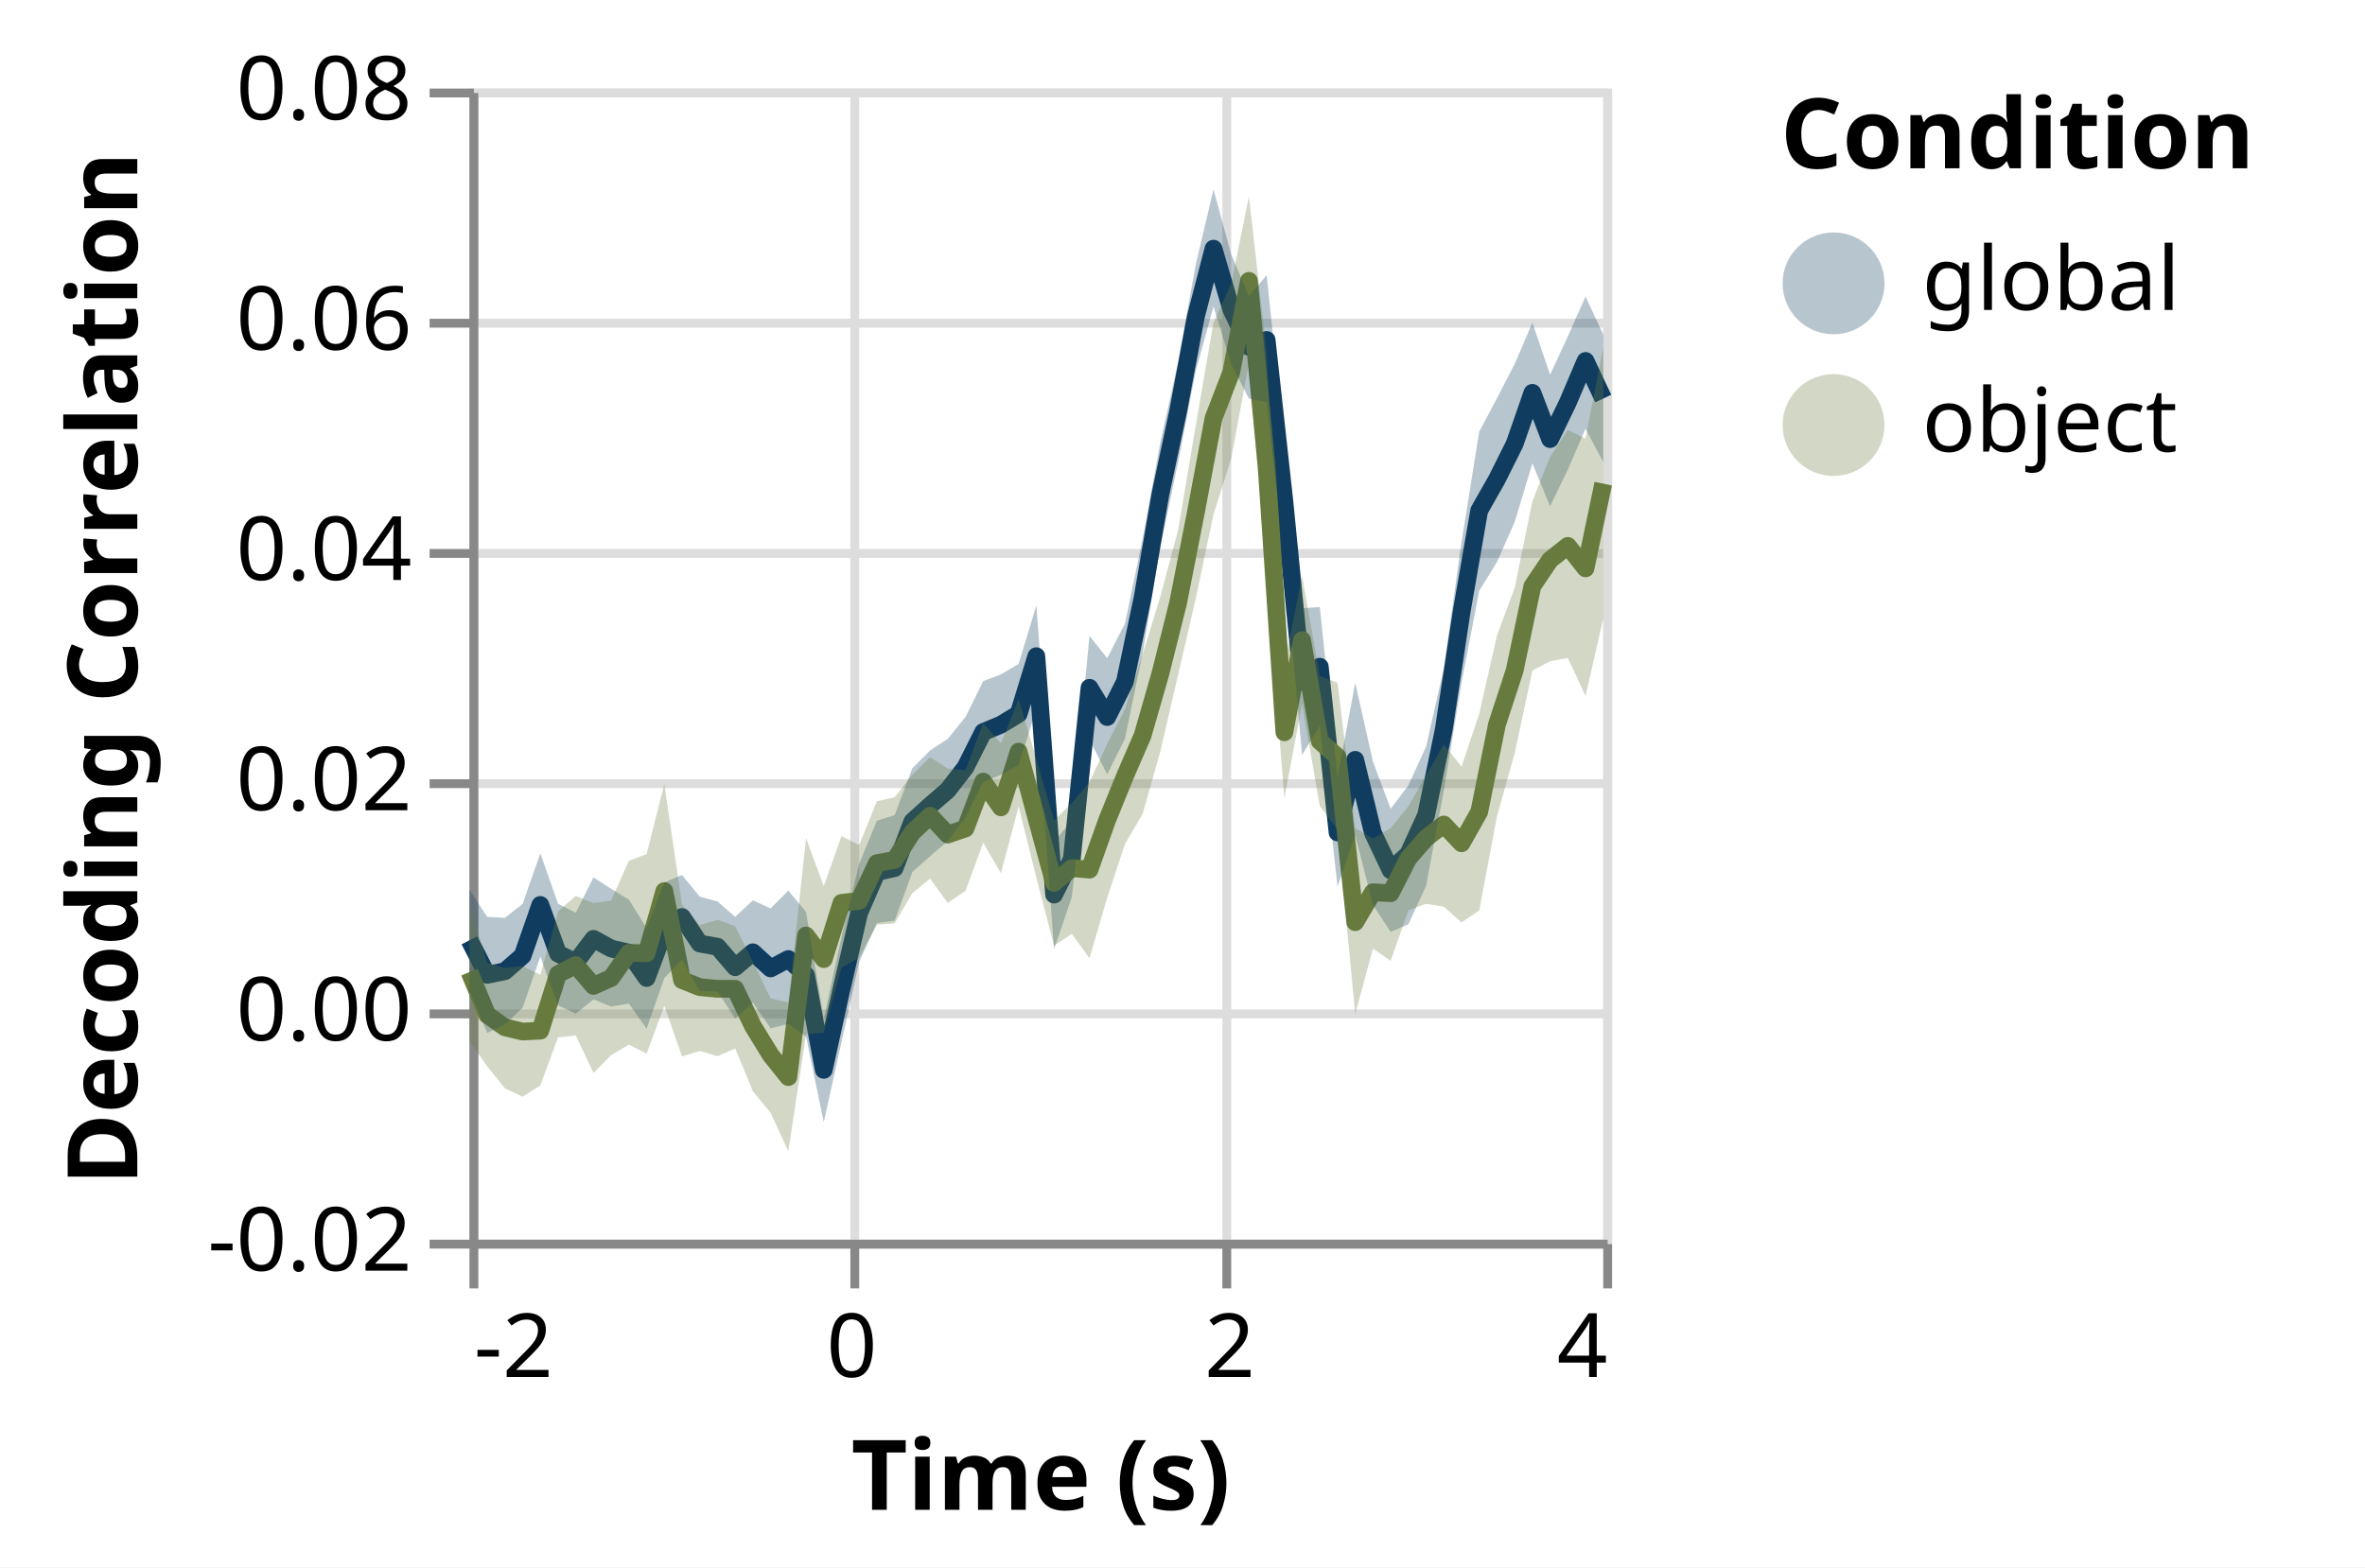
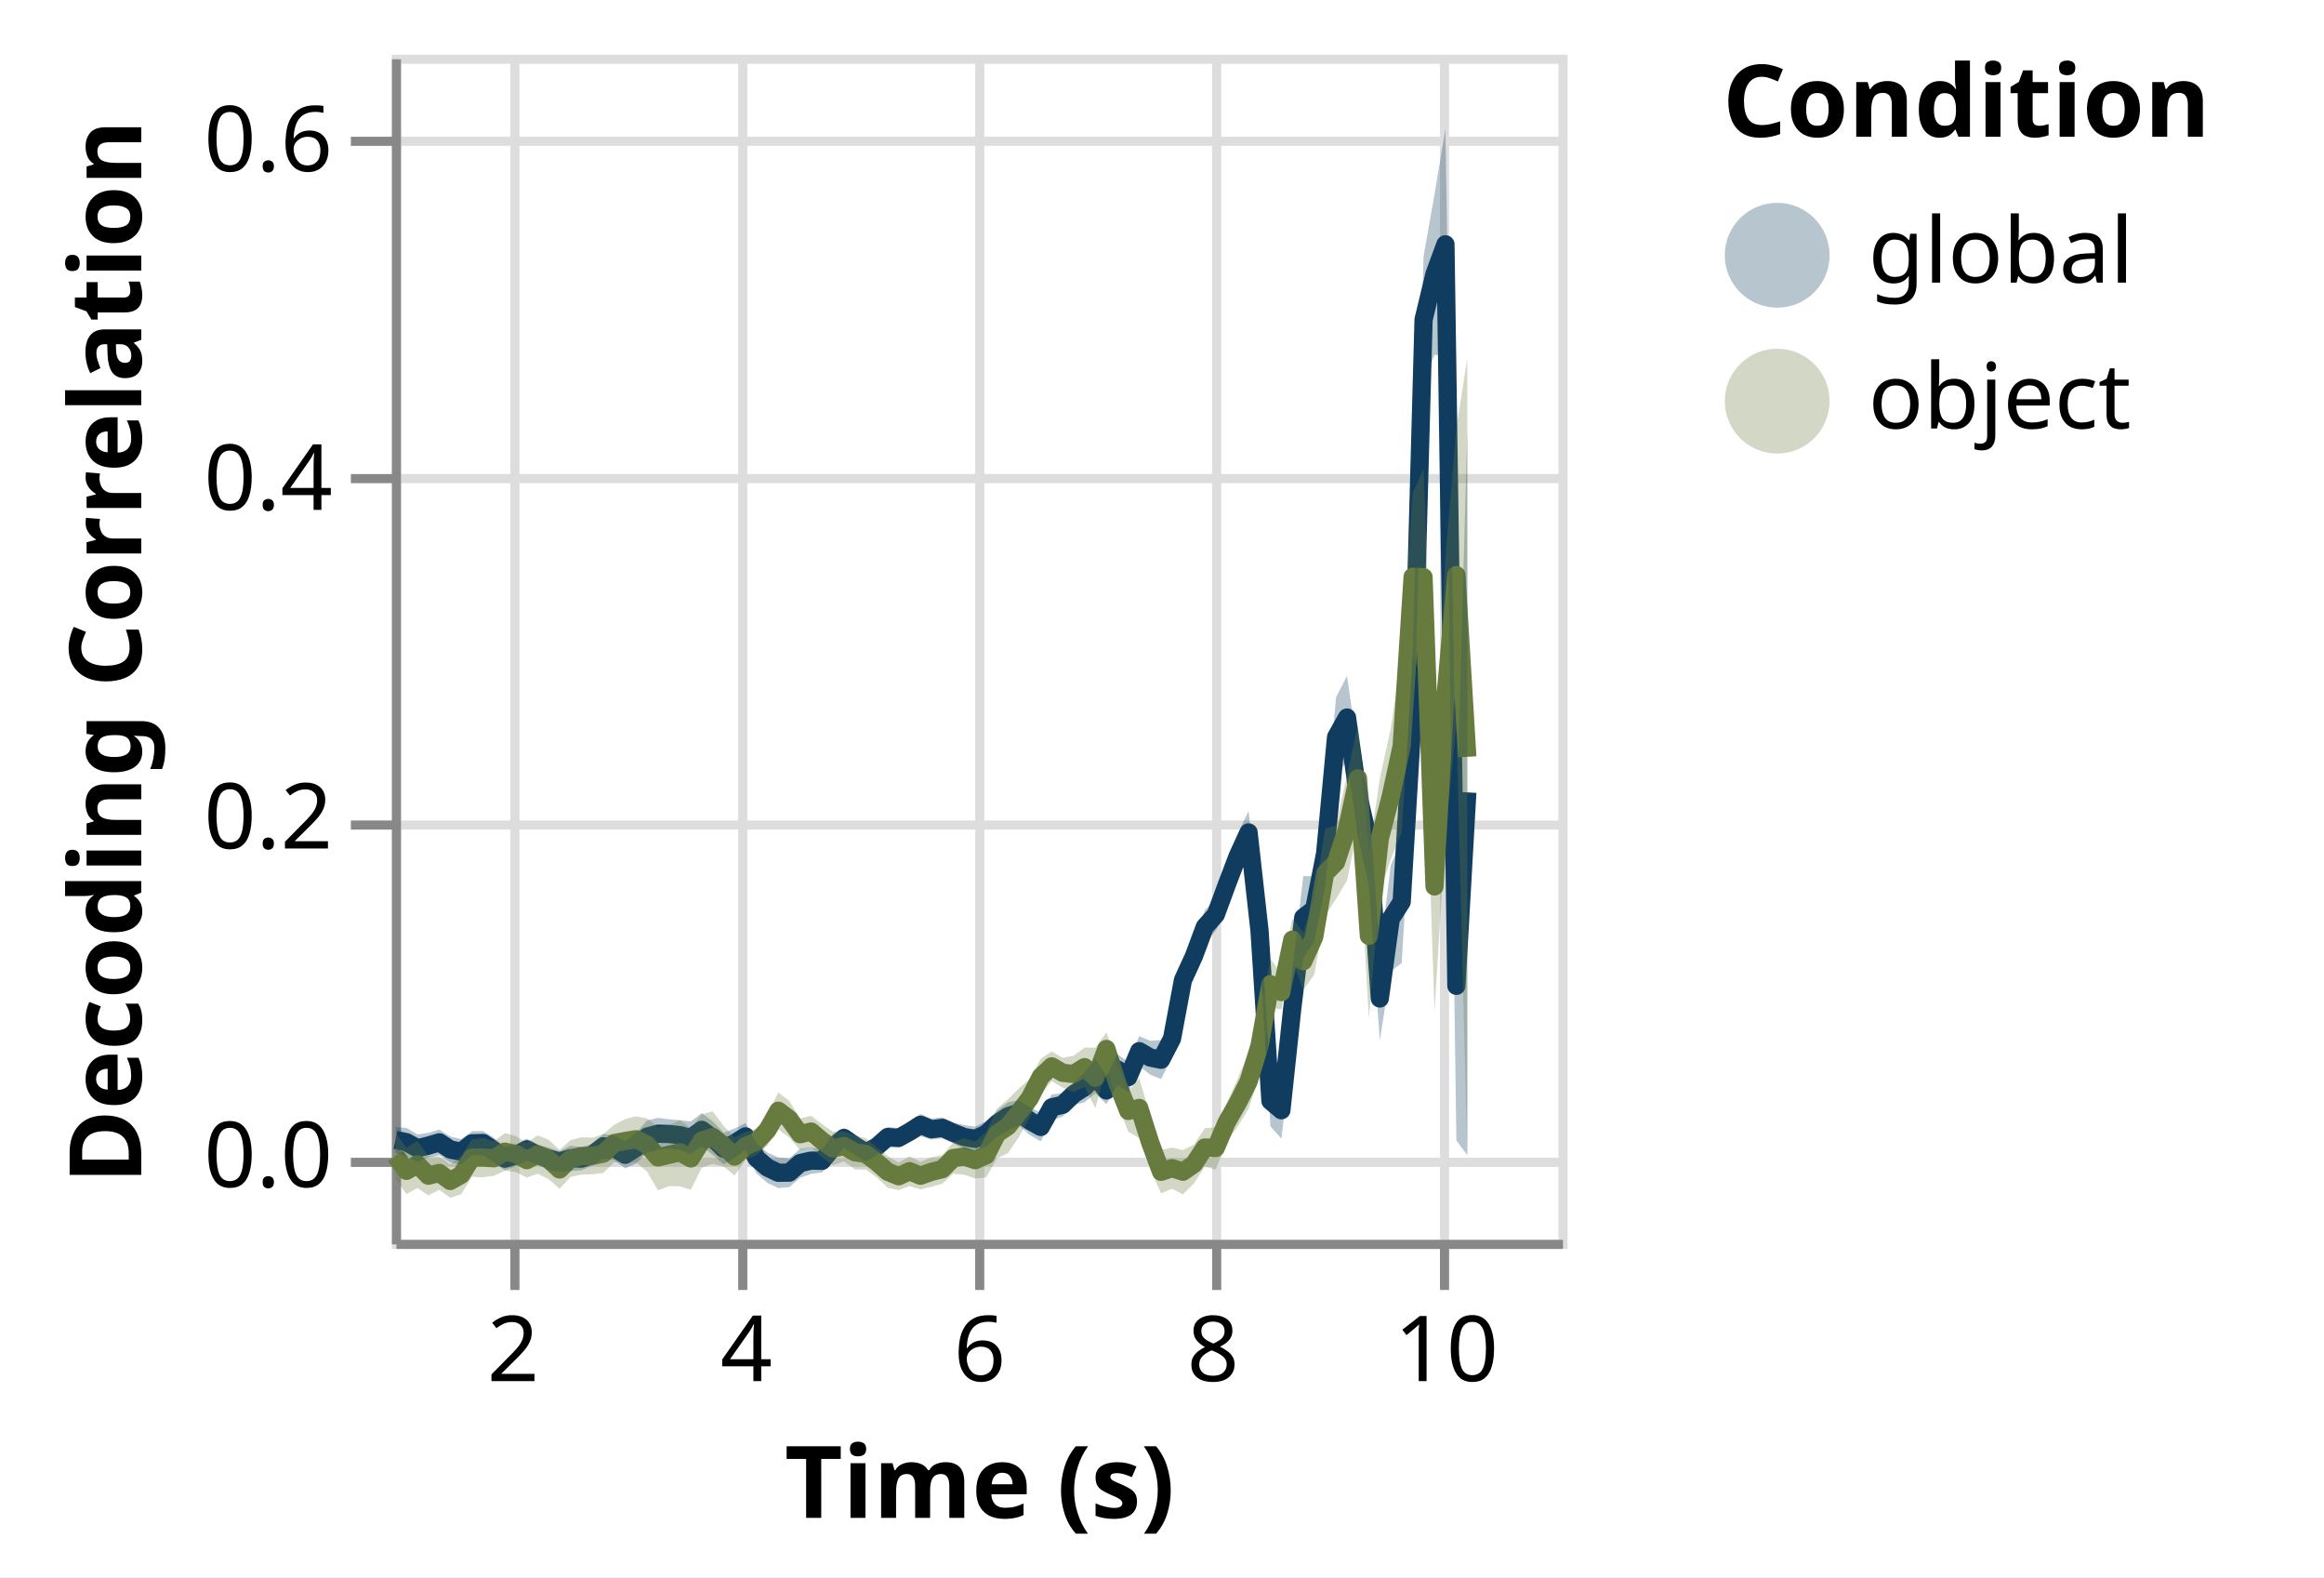
- <svg xmlns="http://www.w3.org/2000/svg" class="marks" width="267" height="177" viewBox="0 0 267 177" version="1.1">
-   <rect width="267" height="177" fill="white" />
-   <g fill="none" stroke-miterlimit="10" transform="translate(53,10)">
+ <svg xmlns="http://www.w3.org/2000/svg" class="marks" width="255" height="173" viewBox="0 0 255 173" version="1.1">
+   <rect width="255" height="173" fill="white" />
+   <g fill="none" stroke-miterlimit="10" transform="translate(43,6)">
    <g class="mark-group role-frame root" role="graphics-object" aria-roledescription="group mark container">
      <g transform="translate(0,0)">
        <path class="background" aria-hidden="true" d="M0.5,0.5h128v130h-128Z" stroke="#ddd" />
        <g>
          <g class="mark-group role-axis" aria-hidden="true">
            <g transform="translate(0.5,130.5)">
              <path class="background" aria-hidden="true" d="M0,0h0v0h0Z" pointer-events="none" />
              <g>
                <g class="mark-rule role-axis-grid" pointer-events="none">
-                   <line transform="translate(0,-130)" x2="0" y2="130" stroke="#ddd" stroke-width="1" opacity="1" />
-                   <line transform="translate(43,-130)" x2="0" y2="130" stroke="#ddd" stroke-width="1" opacity="1" />
-                   <line transform="translate(85,-130)" x2="0" y2="130" stroke="#ddd" stroke-width="1" opacity="1" />
-                   <line transform="translate(128,-130)" x2="0" y2="130" stroke="#ddd" stroke-width="1" opacity="1" />
+                   <line transform="translate(13,-130)" x2="0" y2="130" stroke="#ddd" stroke-width="1" opacity="1" />
+                   <line transform="translate(38,-130)" x2="0" y2="130" stroke="#ddd" stroke-width="1" opacity="1" />
+                   <line transform="translate(64,-130)" x2="0" y2="130" stroke="#ddd" stroke-width="1" opacity="1" />
+                   <line transform="translate(90,-130)" x2="0" y2="130" stroke="#ddd" stroke-width="1" opacity="1" />
+                   <line transform="translate(115,-130)" x2="0" y2="130" stroke="#ddd" stroke-width="1" opacity="1" />
                </g>
              </g>
              <path class="foreground" aria-hidden="true" d="" pointer-events="none" display="none" />
            </g>
          </g>
          <g class="mark-group role-axis" aria-hidden="true">
            <g transform="translate(0.5,0.5)">
              <path class="background" aria-hidden="true" d="M0,0h0v0h0Z" pointer-events="none" />
              <g>
                <g class="mark-rule role-axis-grid" pointer-events="none">
-                   <line transform="translate(0,130)" x2="128" y2="0" stroke="#ddd" stroke-width="1" opacity="1" />
-                   <line transform="translate(0,104)" x2="128" y2="0" stroke="#ddd" stroke-width="1" opacity="1" />
-                   <line transform="translate(0,78)" x2="128" y2="0" stroke="#ddd" stroke-width="1" opacity="1" />
-                   <line transform="translate(0,52)" x2="128" y2="0" stroke="#ddd" stroke-width="1" opacity="1" />
-                   <line transform="translate(0,26)" x2="128" y2="0" stroke="#ddd" stroke-width="1" opacity="1" />
-                   <line transform="translate(0,0)" x2="128" y2="0" stroke="#ddd" stroke-width="1" opacity="1" />
+                   <line transform="translate(0,121)" x2="128" y2="0" stroke="#ddd" stroke-width="1" opacity="1" />
+                   <line transform="translate(0,84)" x2="128" y2="0" stroke="#ddd" stroke-width="1" opacity="1" />
+                   <line transform="translate(0,46)" x2="128" y2="0" stroke="#ddd" stroke-width="1" opacity="1" />
+                   <line transform="translate(0,9)" x2="128" y2="0" stroke="#ddd" stroke-width="1" opacity="1" />
                </g>
              </g>
              <path class="foreground" aria-hidden="true" d="" pointer-events="none" display="none" />
            </g>
          </g>
-           <g class="mark-group role-axis" role="graphics-symbol" aria-roledescription="axis" aria-label="X-axis titled 'Time (s)' for a linear scale with values from -2 to 4">
+           <g class="mark-group role-axis" role="graphics-symbol" aria-roledescription="axis" aria-label="X-axis titled 'Time (s)' for a linear scale with values from 1 to 11">
            <g transform="translate(0.5,130.5)">
              <path class="background" aria-hidden="true" d="M0,0h0v0h0Z" pointer-events="none" />
              <g>
                <g class="mark-rule role-axis-tick" pointer-events="none">
-                   <line transform="translate(0,0)" x2="0" y2="5" stroke="#888" stroke-width="1" opacity="1" />
-                   <line transform="translate(43,0)" x2="0" y2="5" stroke="#888" stroke-width="1" opacity="1" />
-                   <line transform="translate(85,0)" x2="0" y2="5" stroke="#888" stroke-width="1" opacity="1" />
-                   <line transform="translate(128,0)" x2="0" y2="5" stroke="#888" stroke-width="1" opacity="1" />
+                   <line transform="translate(13,0)" x2="0" y2="5" stroke="#888" stroke-width="1" opacity="1" />
+                   <line transform="translate(38,0)" x2="0" y2="5" stroke="#888" stroke-width="1" opacity="1" />
+                   <line transform="translate(64,0)" x2="0" y2="5" stroke="#888" stroke-width="1" opacity="1" />
+                   <line transform="translate(90,0)" x2="0" y2="5" stroke="#888" stroke-width="1" opacity="1" />
+                   <line transform="translate(115,0)" x2="0" y2="5" stroke="#888" stroke-width="1" opacity="1" />
                </g>
                <g class="mark-text role-axis-label" pointer-events="none">
-                   <text text-anchor="start" transform="translate(0,15)" font-family="sans-serif" font-size="10px" fill="#000" opacity="1">-2</text>
-                   <text text-anchor="middle" transform="translate(42.66667,15)" font-family="sans-serif" font-size="10px" fill="#000" opacity="1">0</text>
-                   <text text-anchor="middle" transform="translate(85.33333,15)" font-family="sans-serif" font-size="10px" fill="#000" opacity="1">2</text>
-                   <text text-anchor="end" transform="translate(128,15)" font-family="sans-serif" font-size="10px" fill="#000" opacity="1">4</text>
+                   <text text-anchor="middle" transform="translate(12.8,15)" font-family="sans-serif" font-size="10px" fill="#000" opacity="1">2</text>
+                   <text text-anchor="middle" transform="translate(38.4,15)" font-family="sans-serif" font-size="10px" fill="#000" opacity="1">4</text>
+                   <text text-anchor="middle" transform="translate(64,15)" font-family="sans-serif" font-size="10px" fill="#000" opacity="1">6</text>
+                   <text text-anchor="middle" transform="translate(89.6,15)" font-family="sans-serif" font-size="10px" fill="#000" opacity="1">8</text>
+                   <text text-anchor="middle" transform="translate(115.2,15)" font-family="sans-serif" font-size="10px" fill="#000" opacity="1">10</text>
                </g>
                <g class="mark-rule role-axis-domain" pointer-events="none">
                  <line transform="translate(0,0)" x2="128" y2="0" stroke="#888" stroke-width="1" opacity="1" />
                </g>
                <g class="mark-text role-axis-title" pointer-events="none">
                  <text text-anchor="middle" transform="translate(64,30)" font-family="sans-serif" font-size="11px" font-weight="bold" fill="#000" opacity="1">Time (s)</text>
                </g>
              </g>
              <path class="foreground" aria-hidden="true" d="" pointer-events="none" display="none" />
            </g>
          </g>
-           <g class="mark-group role-axis" role="graphics-symbol" aria-roledescription="axis" aria-label="Y-axis titled 'Decoding Correlation' for a linear scale with values from -0.02 to 0.08">
+           <g class="mark-group role-axis" role="graphics-symbol" aria-roledescription="axis" aria-label="Y-axis titled 'Decoding Correlation' for a linear scale with values from -0.1 to 0.7">
            <g transform="translate(0.5,0.5)">
              <path class="background" aria-hidden="true" d="M0,0h0v0h0Z" pointer-events="none" />
              <g>
                <g class="mark-rule role-axis-tick" pointer-events="none">
-                   <line transform="translate(0,130)" x2="-5" y2="0" stroke="#888" stroke-width="1" opacity="1" />
-                   <line transform="translate(0,104)" x2="-5" y2="0" stroke="#888" stroke-width="1" opacity="1" />
-                   <line transform="translate(0,78)" x2="-5" y2="0" stroke="#888" stroke-width="1" opacity="1" />
-                   <line transform="translate(0,52)" x2="-5" y2="0" stroke="#888" stroke-width="1" opacity="1" />
-                   <line transform="translate(0,26)" x2="-5" y2="0" stroke="#888" stroke-width="1" opacity="1" />
-                   <line transform="translate(0,0)" x2="-5" y2="0" stroke="#888" stroke-width="1" opacity="1" />
+                   <line transform="translate(0,121)" x2="-5" y2="0" stroke="#888" stroke-width="1" opacity="1" />
+                   <line transform="translate(0,84)" x2="-5" y2="0" stroke="#888" stroke-width="1" opacity="1" />
+                   <line transform="translate(0,46)" x2="-5" y2="0" stroke="#888" stroke-width="1" opacity="1" />
+                   <line transform="translate(0,9)" x2="-5" y2="0" stroke="#888" stroke-width="1" opacity="1" />
                </g>
                <g class="mark-text role-axis-label" pointer-events="none">
-                   <text text-anchor="end" transform="translate(-7,133)" font-family="sans-serif" font-size="10px" fill="#000" opacity="1">-0.02</text>
-                   <text text-anchor="end" transform="translate(-7,107)" font-family="sans-serif" font-size="10px" fill="#000" opacity="1">0.00</text>
-                   <text text-anchor="end" transform="translate(-7,81)" font-family="sans-serif" font-size="10px" fill="#000" opacity="1">0.02</text>
-                   <text text-anchor="end" transform="translate(-7,55)" font-family="sans-serif" font-size="10px" fill="#000" opacity="1">0.04</text>
-                   <text text-anchor="end" transform="translate(-7,29)" font-family="sans-serif" font-size="10px" fill="#000" opacity="1">0.06</text>
-                   <text text-anchor="end" transform="translate(-7,3)" font-family="sans-serif" font-size="10px" fill="#000" opacity="1">0.08</text>
+                   <text text-anchor="end" transform="translate(-7,123.7143)" font-family="sans-serif" font-size="10px" fill="#000" opacity="1">0.0</text>
+                   <text text-anchor="end" transform="translate(-7,86.57143)" font-family="sans-serif" font-size="10px" fill="#000" opacity="1">0.2</text>
+                   <text text-anchor="end" transform="translate(-7,49.42857)" font-family="sans-serif" font-size="10px" fill="#000" opacity="1">0.4</text>
+                   <text text-anchor="end" transform="translate(-7,12.28571)" font-family="sans-serif" font-size="10px" fill="#000" opacity="1">0.6</text>
                </g>
                <g class="mark-rule role-axis-domain" pointer-events="none">
                  <line transform="translate(0,130)" x2="0" y2="-130" stroke="#888" stroke-width="1" opacity="1" />
                </g>
                <g class="mark-text role-axis-title" pointer-events="none">
-                   <text text-anchor="middle" transform="translate(-36,65) rotate(-90) translate(0,-2)" font-family="sans-serif" font-size="11px" font-weight="bold" fill="#000" opacity="1">Decoding Correlation</text>
+                   <text text-anchor="middle" transform="translate(-26,65) rotate(-90) translate(0,-2)" font-family="sans-serif" font-size="11px" font-weight="bold" fill="#000" opacity="1">Decoding Correlation</text>
                </g>
              </g>
              <path class="foreground" aria-hidden="true" d="" pointer-events="none" display="none" />
            </g>
          </g>
          <g class="mark-group role-scope layer_0_layer_0_layer_0_pathgroup" role="graphics-object" aria-roledescription="group mark container">
            <g transform="translate(0,0)">
              <path class="background" aria-hidden="true" d="M0,0h128v130h-128Z" />
              <g>
                <g class="mark-line role-mark layer_0_layer_0_layer_0_marks" role="graphics-object" aria-roledescription="line mark container">
-                   <path aria-label="Time (s): -2; Condition: global; Decoding Correlation: 0.00601140862844" role="graphics-symbol" aria-roledescription="line mark" d="M0,96.185L2,100.089L4,99.682L6,97.931L8,92.195L10,97.687L12,98.668L14,96.023L16,97.118L18,97.581L20,100.445L22,95.124L24,93.563L26,96.558L28,96.908L30,99.23L32,97.543L34,99.366L36,98.302L38,100.15L40,110.818L42,101.704L44,93.085L46,88.484L48,88.031L50,82.776L52,80.963L54,79.233L56,76.651L58,72.669L60,71.839L62,70.622L64,64.103L66,91.027L68,87.02L70,67.67L72,70.976L74,66.991L76,57.481L78,45.844L80,36.476L82,25.784L84,18.081L86,24.914L88,29.165L90,28.392L92,46.59L94,66.975L96,65.288L98,84.01L100,75.809L102,84.061L104,88.281L106,86.44L108,82.066L110,72.375L112,59.16L114,47.647L116,44.122L118,40.117L120,34.363L122,39.589L124,35.461L126,30.76L128,35.008" stroke="#0F3C5F" stroke-width="2" stroke-linejoin="round" />
+                   <path aria-label="Time (s): 1.03125; Condition: global; Decoding Correlation: 0.00903461987977" role="graphics-symbol" aria-roledescription="line mark" d="M0.4,119.036L1.6,119.294L2.8,119.955L4,119.665L5.2,119.306L6.4,120.083L7.6,120.336L8.8,119.412L10,119.377L11.2,120.188L12.4,121.095L13.6,120.731L14.8,120.077L16,120.686L17.2,121.1L18.4,121.398L19.6,121.051L20.8,121.088L22,120.665L23.2,119.734L24.4,119.925L25.6,120.663L26.8,119.915L28,118.684L29.2,118.357L30.4,118.39L31.6,118.514L32.8,118.838L34,117.937L35.2,118.841L36.4,120.001L37.6,119.409L38.8,118.649L40,121.04L41.2,122.075L42.4,122.644L43.6,122.629L44.8,121.575L46,121.307L47.2,121.335L48.4,119.857L49.6,118.825L50.8,119.661L52,120.415L53.2,119.781L54.4,118.723L55.6,118.819L56.8,118.15L58,117.379L59.2,117.869L60.4,117.719L61.6,118.253L62.8,118.727L64,118.922L65.2,118.388L66.4,117.255L67.6,116.445L68.8,116.053L70,116.948L71.2,117.618L72.4,115.467L73.6,115.188L74.8,114.019L76,113.257L77.2,112.062L78.4,113.614L79.6,111.316L80.8,112.159L82,109.306L83.2,110.001L84.4,110.244L85.6,107.925L86.8,101.508L88,98.89L89.2,95.663L90.4,94.334L91.6,91.077L92.8,87.92L94,85.314L95.2,96.09L96.4,114.765L97.6,115.785L98.8,104.541L100,94.643L101.2,93.729L102.4,87.614L103.6,74.854L104.8,72.708L106,81.153L107.2,86.275L108.4,103.522L109.6,94.785L110.8,92.926L112,72.711L113.2,29.068L114.4,24.066L115.6,20.8L116.8,102.135L118,80.918" stroke="#0F3C5F" stroke-width="2" stroke-linejoin="round" />
                </g>
              </g>
              <path class="foreground" aria-hidden="true" d="" display="none" />
            </g>
            <g transform="translate(0,0)">
              <path class="background" aria-hidden="true" d="M0,0h128v130h-128Z" />
              <g>
                <g class="mark-line role-mark layer_0_layer_0_layer_0_marks" role="graphics-object" aria-roledescription="line mark container">
-                   <path aria-label="Time (s): -2; Condition: object; Decoding Correlation: 0.0032479727356" role="graphics-symbol" aria-roledescription="line mark" d="M0,99.778L2,104.595L4,106.016L6,106.495L8,106.39L10,100.012L12,98.989L14,101.337L16,100.437L18,97.612L20,97.659L22,90.629L24,100.682L26,101.481L28,101.668L30,101.667L32,105.879L34,109.139L36,111.637L38,95.642L40,98.314L42,91.964L44,91.733L46,87.477L48,87.113L50,84.009L52,82.124L54,84.246L56,83.559L58,78.267L60,81.175L62,74.886L64,82.348L66,89.701L68,88.036L70,88.211L72,82.591L74,77.666L76,73.048L78,66.083L80,58.098L82,47.923L84,37.233L86,32.049L88,21.717L90,42.738L92,72.696L94,62.287L96,73.697L98,75.461L100,94.142L102,90.762L104,90.871L106,86.941L108,84.645L110,83.111L112,85.232L114,81.682L116,71.831L118,65.711L120,56.192L122,53.23L124,51.647L126,54.188L128,44.618" stroke="#687B3E" stroke-width="2" stroke-linejoin="round" />
+                   <path aria-label="Time (s): 1.03125; Condition: object; Decoding Correlation: -0.000404999665451" role="graphics-symbol" aria-roledescription="line mark" d="M0.4,120.789L1.6,122.436L2.8,121.719L4,122.963L5.2,122.661L6.4,123.545L7.6,122.867L8.8,120.973L10,120.974L11.2,121.05L12.4,120.327L13.6,120.588L14.8,121.261L16,120.625L17.2,121.169L18.4,122.285L19.6,121.094L20.8,120.812L22,120.79L23.2,120.542L24.4,119.383L25.6,119.155L26.8,118.963L28,119.554L29.2,120.962L30.4,120.67L31.6,120.394L32.8,121.069L34,119.121L35.2,118.717L36.4,119.673L37.6,120.867L38.8,119.718L40,119.232L41.2,117.975L42.4,115.839L43.6,116.753L44.8,118.416L46,118.122L47.2,119.138L48.4,119.981L49.6,119.714L50.8,120.399L52,120.572L53.2,121.484L54.4,122.528L55.6,123.027L56.8,122.467L58,122.967L59.2,122.539L60.4,122.248L61.6,121.031L62.8,120.863L64,121.258L65.2,120.73L66.4,118.353L67.6,117.543L68.8,116.013L70,114.443L71.2,112.106L72.4,110.973L73.6,111.68L74.8,111.808L76,111.056L77.2,112.22L78.4,109.06L79.6,112.824L80.8,115.862L82,115.531L83.2,119.31L84.4,122.539L85.6,122.137L86.8,122.529L88,121.69L89.2,119.872L90.4,119.92L91.6,117.103L92.8,115.01L94,112.629L95.2,108.716L96.4,101.96L97.6,102.822L98.8,97.076L100,99.439L101.2,96.773L102.4,89.792L103.6,88.573L104.8,84.914L106,79.368L107.2,96.656L108.4,85.973L109.6,81.365L110.8,75.827L112,57.271L113.2,57.312L114.4,91.236L115.6,70.455L116.8,57.083L118,77.017" stroke="#687B3E" stroke-width="2" stroke-linejoin="round" />
                </g>
              </g>
              <path class="foreground" aria-hidden="true" d="" display="none" />
            </g>
          </g>
          <g class="mark-group role-scope layer_0_layer_0_layer_1_layer_0_pathgroup" role="graphics-object" aria-roledescription="group mark container">
            <g transform="translate(0,0)">
              <path class="background" aria-hidden="true" d="M0,0h128v130h-128Z" />
              <g>
                <g class="mark-area role-mark layer_0_layer_0_layer_1_layer_0_marks" role="graphics-object" aria-roledescription="area mark container">
-                   <path aria-label=": 0.00158245015294; upper_lower: 0.010422480883; Time (s): -2; Condition: global; upper: 0.010422480883; lower: 0.00158245015294" role="graphics-symbol" aria-roledescription="errorband" d="M0,101.943L2,106.65L4,105.69L6,103.812L8,98.023L10,103.534L12,104.471L14,102.862L16,103.675L18,103.334L20,106.168L22,100.442L24,98.374L26,101.937L28,101.953L30,105.035L32,103.223L34,106.131L36,105.625L38,107.067L40,116.722L42,107.696L44,98.613L46,94.234L48,93.978L50,88.483L52,86.695L54,84.979L56,82.343L58,78.315L60,77.498L62,76.4L64,70.06L66,97.172L68,91.331L70,73.524L72,77.445L74,73.426L76,63.758L78,51.723L80,42.212L82,31.874L84,24.599L86,31.154L88,35.007L90,35.434L92,53.122L94,75.254L96,71.966L98,90.123L100,84.305L102,92.19L104,95.243L106,94.378L108,90.049L110,79.274L112,67.095L114,56.707L116,53.478L118,48.949L120,42.328L122,47.166L124,43.044L126,38.419L128,42.179L128,27.785L126,23.484L124,27.999L122,32.315L120,26.443L118,31.104L116,34.982L114,38.738L112,51.243L110,65.493L108,74.32L106,78.698L104,81.334L102,76.012L100,67.119L98,77.775L96,58.546L94,58.689L92,40.136L90,21.073L88,23.454L86,18.734L84,11.403L82,19.859L80,30.926L78,39.953L76,50.871L74,60.433L72,64.327L70,61.812L68,82.627L66,85.086L64,58.361L62,64.979L60,66.163L58,66.915L56,70.973L54,73.434L52,74.752L50,76.76L48,82.051L46,82.686L44,87.532L42,95.841L40,105.04L38,92.976L36,90.576L34,92.587L32,91.674L30,93.539L28,91.802L26,91.261L24,88.811L22,89.65L20,94.798L18,91.604L16,90.37L14,89.087L12,93.079L10,92.058L8,86.368L6,92.086L4,93.651L2,93.545L0,90.451Z" fill="#0F3C5F" opacity="0.3" />
+                   <path aria-label=": 0.00158043592428; upper_lower: 0.0164982610677; Time (s): 1.03125; Condition: global; upper: 0.0164982610677; lower: 0.00158043592428" role="graphics-symbol" aria-roledescription="errorband" d="M0.4,120.421L1.6,120.87L2.8,121.466L4,120.968L5.2,120.71L6.4,121.494L7.6,121.729L8.8,120.731L10,120.71L11.2,121.521L12.4,122.378L13.6,121.923L14.8,121.309L16,121.79L17.2,122.346L18.4,122.564L19.6,122.445L20.8,122.378L22,121.864L23.2,121.077L24.4,121.257L25.6,122.169L26.8,121.624L28,120.423L29.2,120.121L30.4,119.988L31.6,120.112L32.8,120.583L34,119.746L35.2,120.661L36.4,121.742L37.6,121.021L38.8,120.151L40,122.716L41.2,123.755L42.4,124.324L43.6,124.219L44.8,123.185L46,122.754L47.2,122.611L48.4,121.33L49.6,119.885L50.8,120.702L52,121.39L53.2,120.738L54.4,119.862L55.6,119.898L56.8,119.238L58,118.644L59.2,119.007L60.4,118.863L61.6,119.416L62.8,120.048L64,120.267L65.2,119.799L66.4,118.698L67.6,117.989L68.8,117.456L70,118.506L71.2,119.191L72.4,116.91L73.6,116.469L74.8,115.227L76,114.904L77.2,113.935L78.4,115.12L79.6,113.009L80.8,113.809L82,110.949L83.2,111.875L84.4,112.37L85.6,109.95L86.8,103.124L88,100.565L89.2,97.505L90.4,96.093L91.6,93.811L92.8,90.291L94,87.743L95.2,98.506L96.4,117.564L97.6,118.899L98.8,108.699L100,99.08L101.2,97.361L102.4,91.265L103.6,79.308L104.8,77.385L106,85.811L107.2,91.13L108.4,108.121L109.6,100.541L110.8,99.648L112,79.579L113.2,35.966L114.4,32.931L115.6,32.95L116.8,119.103L118,120.714L118,41.122L116.8,84.963L115.6,8.116L114.4,15.317L113.2,22.108L112,65.749L110.8,86.152L109.6,88.914L108.4,98.629L107.2,81.308L106,76.356L104.8,68.153L103.6,70.483L102.4,83.954L101.2,90.105L100,90.098L98.8,100.505L97.6,112.781L96.4,112L95.2,93.683L94,82.963L92.8,85.488L91.6,88.337L90.4,92.61L89.2,93.838L88,97.18L86.8,99.812L85.6,105.835L84.4,108.098L83.2,108.163L82,107.663L80.8,110.464L79.6,109.64L78.4,112.077L77.2,110.143L76,111.628L74.8,112.808L73.6,113.909L72.4,114.049L71.2,116.086L70,115.455L68.8,114.672L67.6,114.916L66.4,115.835L65.2,117.009L64,117.587L62.8,117.417L61.6,117.137L60.4,116.557L59.2,116.706L58,116.176L56.8,117.065L55.6,117.758L54.4,117.598L53.2,118.819L52,119.4L50.8,118.626L49.6,117.73L48.4,118.391L47.2,120.077L46,119.853L44.8,120.011L43.6,121.055L42.4,120.96L41.2,120.418L40,119.407L38.8,117.181L37.6,117.795L36.4,118.243L35.2,116.991L34,116.097L32.8,117.017L31.6,116.875L30.4,116.773L29.2,116.619L28,116.904L26.8,118.265L25.6,119.176L24.4,118.579L23.2,118.37L22,119.483L20.8,119.817L19.6,119.681L18.4,120.275L17.2,119.862L16,119.569L14.8,118.902L13.6,119.565L12.4,119.841L11.2,118.809L10,118.059L8.8,118.084L7.6,118.951L6.4,118.664L5.2,117.905L4,118.272L2.8,118.445L1.6,117.724L0.4,117.65Z" fill="#0F3C5F" opacity="0.3" />
                </g>
              </g>
              <path class="foreground" aria-hidden="true" d="" display="none" />
            </g>
            <g transform="translate(0,0)">
              <path class="background" aria-hidden="true" d="M0,0h128v130h-128Z" />
              <g>
                <g class="mark-area role-mark layer_0_layer_0_layer_1_layer_0_marks" role="graphics-object" aria-roledescription="area mark container">
-                   <path aria-label=": -0.00273660826326; upper_lower: 0.00914270664913; Time (s): -2; Condition: object; upper: 0.00914270664913; lower: -0.00273660826326" role="graphics-symbol" aria-roledescription="errorband" d="M0,107.558L2,110.415L4,112.899L6,113.853L8,112.587L10,107.155L12,106.932L14,111.171L16,109.163L18,107.967L20,108.985L22,103.584L24,109.3L26,108.691L28,109.271L30,108.404L32,113.241L34,115.666L36,120.013L38,106.816L40,106.63L42,99.29L44,98.132L46,94.427L48,94.275L50,90.866L52,89.224L54,91.965L56,90.602L58,85.167L60,88.622L62,81.059L64,89.114L66,96.792L68,95.458L70,98.207L72,91.375L74,85.317L76,81.915L78,74.838L80,66.218L82,57.576L84,48.091L86,41.767L88,31.032L90,55.25L92,80.139L94,69.519L96,81.013L98,83.713L100,104.505L102,97.125L104,98.505L106,92.803L108,92.065L110,92.389L112,94.161L114,92.818L116,82.197L118,75.073L120,65.721L122,64.679L124,64.297L126,68.605L128,59.847L128,29.228L126,39.53L124,38.564L122,41.582L120,46.606L118,56.392L116,61.783L114,70.605L112,76.582L110,74.051L108,77.545L106,81.053L104,83.526L102,84.686L100,83.516L98,67.097L96,66.328L94,55.045L92,65.053L90,29.741L88,12.188L86,22.028L84,26.4L82,38.035L80,49.884L78,57.37L76,63.871L74,70.112L72,74.012L70,78.332L68,80.687L66,82.666L64,75.698L62,68.952L60,73.955L58,71.642L56,76.973L54,76.795L52,75.506L50,77.495L48,80.033L46,80.484L44,85.427L42,84.421L40,90.096L38,84.65L36,103.218L34,102.75L32,98.6L30,94.602L28,93.868L26,94.472L24,92.155L22,78.522L20,86.453L18,87.203L16,91.699L14,91.984L12,91.178L10,92.929L8,100.074L6,99.108L4,99.296L2,98.729L0,92.114Z" fill="#687B3E" opacity="0.3" />
+                   <path aria-label=": -0.0140661982419; upper_lower: 0.0131614814817; Time (s): 1.03125; Condition: object; upper: 0.0131614814817; lower: -0.0140661982419" role="graphics-symbol" aria-roledescription="errorband" d="M0.4,123.327L1.6,124.984L2.8,124.319L4,125.126L5.2,124.512L6.4,125.388L7.6,124.998L8.8,123.076L10,123.145L11.2,122.969L12.4,122.42L13.6,122.559L14.8,123.163L16,122.745L17.2,123.349L18.4,124.402L19.6,123.102L20.8,122.843L22,122.806L23.2,122.661L24.4,121.489L25.6,121.554L26.8,121.477L28,122.524L29.2,124.575L30.4,124.113L31.6,124.134L32.8,124.502L34,122.09L35.2,121.67L36.4,121.967L37.6,122.944L38.8,121.244L40,120.718L41.2,119.667L42.4,117.894L43.6,118.78L44.8,120.152L46,119.874L47.2,120.958L48.4,121.822L49.6,121.405L50.8,122.265L52,122.285L53.2,123.162L54.4,124.281L55.6,124.545L56.8,124.104L58,124.462L59.2,124.174L60.4,123.831L61.6,122.736L62.8,122.861L64,123.266L65.2,123.154L66.4,121.068L67.6,120.48L68.8,118.717L70,116.569L71.2,114.008L72.4,112.598L73.6,113.305L74.8,113.813L76,113.236L77.2,115.556L78.4,110.898L79.6,115.093L80.8,118.149L82,118.834L83.2,122.207L84.4,124.9L85.6,124.392L86.8,125.016L88,123.82L89.2,121.974L90.4,122.286L91.6,119.294L92.8,117.583L94,115.619L95.2,112.112L96.4,104.544L97.6,104.718L98.8,99.351L100,102.602L101.2,100.911L102.4,94.458L103.6,92.585L104.8,90.588L106,84.697L107.2,105.697L108.4,91.892L109.6,88.257L110.8,85.303L112,65.858L113.2,68.577L114.4,104.941L115.6,85.473L116.8,73.66L118,120.714L118,33.319L116.8,40.906L115.6,55.048L114.4,77.497L113.2,45.381L112,48.108L110.8,66.02L109.6,73.914L108.4,79.421L107.2,87.487L106,73.57L104.8,78.997L103.6,84.512L102.4,84.939L101.2,92.664L100,96.263L98.8,94.76L97.6,100.844L96.4,99.16L95.2,105.135L94,109.468L92.8,112.334L91.6,114.998L90.4,117.638L89.2,117.761L88,119.554L86.8,120.151L85.6,119.881L84.4,120.136L83.2,116.307L82,112.283L80.8,113.649L79.6,110.559L78.4,107.251L77.2,108.923L76,108.91L74.8,109.806L73.6,110.028L72.4,109.338L71.2,110.124L70,112.322L68.8,113.385L67.6,114.585L66.4,115.592L65.2,118.167L64,119.209L62.8,118.852L61.6,119.303L60.4,120.705L59.2,120.936L58,121.459L56.8,120.833L55.6,121.529L54.4,120.797L53.2,119.838L52,118.858L50.8,118.549L49.6,118.094L48.4,118.145L47.2,117.323L46,116.384L44.8,116.698L43.6,114.764L42.4,113.822L41.2,116.261L40,117.793L38.8,118.172L37.6,118.753L36.4,117.502L35.2,115.908L34,116.232L32.8,117.754L31.6,116.865L30.4,117.392L29.2,117.599L28,116.69L26.8,116.451L25.6,116.753L24.4,117.363L23.2,118.414L22,118.796L20.8,118.743L19.6,119.069L18.4,120.136L17.2,119.019L16,118.545L14.8,119.354L13.6,118.625L12.4,118.287L11.2,119.206L10,118.81L8.8,118.952L7.6,120.792L6.4,121.724L5.2,120.829L4,120.799L2.8,119.145L1.6,119.888L0.4,118.27Z" fill="#687B3E" opacity="0.3" />
                </g>
              </g>
              <path class="foreground" aria-hidden="true" d="" display="none" />
            </g>
          </g>
          <g class="mark-group role-legend" role="graphics-symbol" aria-roledescription="legend" aria-label="Symbol legend titled 'Condition' for fill color and stroke color with 2 values: global, object">
-             <g transform="translate(148,0)">
+             <g transform="translate(146,0)">
              <path class="background" aria-hidden="true" d="M0,0h61v45h-61Z" pointer-events="none" />
              <g>
                <g class="mark-group role-legend-entry">
                  <g transform="translate(0,16)">
                    <path class="background" aria-hidden="true" d="M0,0h0v0h0Z" pointer-events="none" />
                    <g>
                      <g class="mark-group role-scope" role="graphics-object" aria-roledescription="group mark container">
                        <g transform="translate(0,0)">
                          <path class="background" aria-hidden="true" d="M0,0h47v12.5h-47Z" pointer-events="none" opacity="1" />
                          <g>
                            <g class="mark-symbol role-legend-symbol" pointer-events="none">
                              <path transform="translate(6,6)" d="M5,0A5,5,0,1,1,-5,0A5,5,0,1,1,5,0" fill="#0F3C5F" stroke="#0F3C5F" stroke-width="1.5" opacity="0.3" />
                            </g>
                            <g class="mark-text role-legend-label" pointer-events="none">
                              <text text-anchor="start" transform="translate(16,9)" font-family="sans-serif" font-size="10px" fill="#000" opacity="1">global</text>
                            </g>
                          </g>
                          <path class="foreground" aria-hidden="true" d="" pointer-events="none" display="none" />
                        </g>
                        <g transform="translate(0,16)">
                          <path class="background" aria-hidden="true" d="M0,0h47v12.5h-47Z" pointer-events="none" opacity="1" />
                          <g>
                            <g class="mark-symbol role-legend-symbol" pointer-events="none">
                              <path transform="translate(6,6)" d="M5,0A5,5,0,1,1,-5,0A5,5,0,1,1,5,0" fill="#687B3E" stroke="#687B3E" stroke-width="1.5" opacity="0.3" />
                            </g>
                            <g class="mark-text role-legend-label" pointer-events="none">
                              <text text-anchor="start" transform="translate(16,9)" font-family="sans-serif" font-size="10px" fill="#000" opacity="1">object</text>
                            </g>
                          </g>
                          <path class="foreground" aria-hidden="true" d="" pointer-events="none" display="none" />
                        </g>
                      </g>
                    </g>
                    <path class="foreground" aria-hidden="true" d="" pointer-events="none" display="none" />
                  </g>
                </g>
                <g class="mark-text role-legend-title" pointer-events="none">
                  <text text-anchor="start" transform="translate(0,9)" font-family="sans-serif" font-size="11px" font-weight="bold" fill="#000" opacity="1">Condition</text>
                </g>
              </g>
              <path class="foreground" aria-hidden="true" d="" pointer-events="none" display="none" />
            </g>
          </g>
        </g>
        <path class="foreground" aria-hidden="true" d="" display="none" />
      </g>
    </g>
  </g>
</svg>
